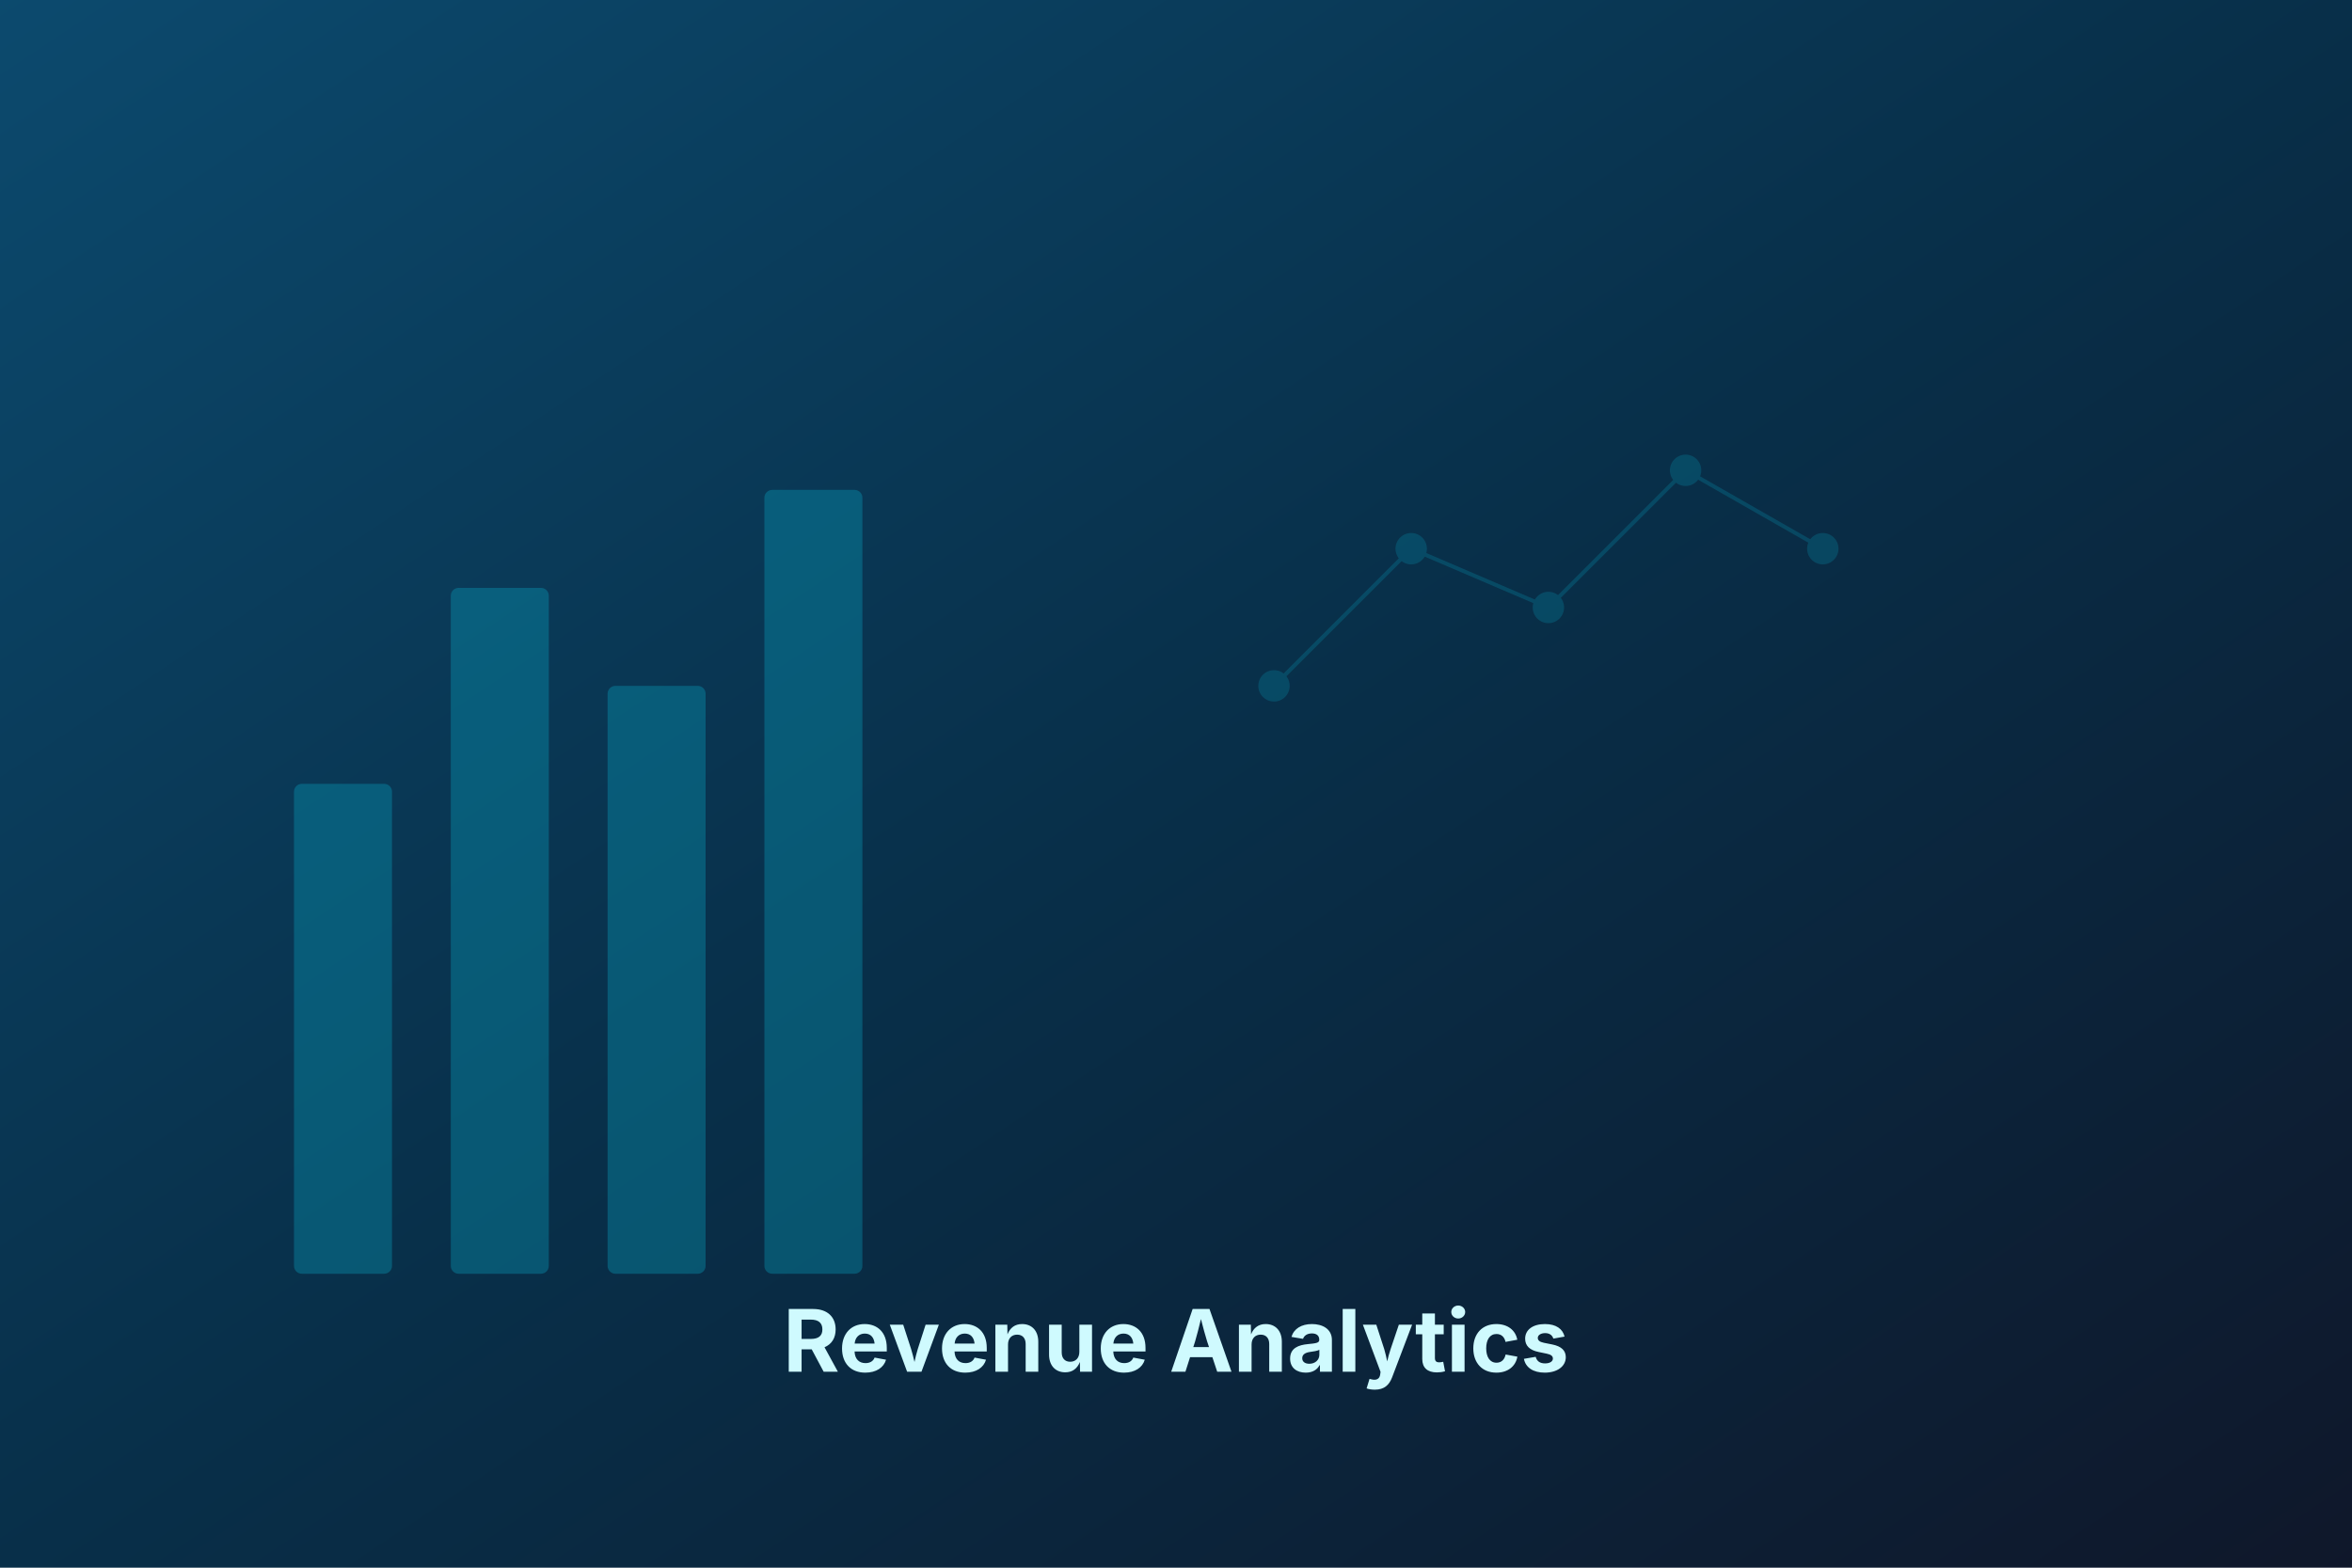
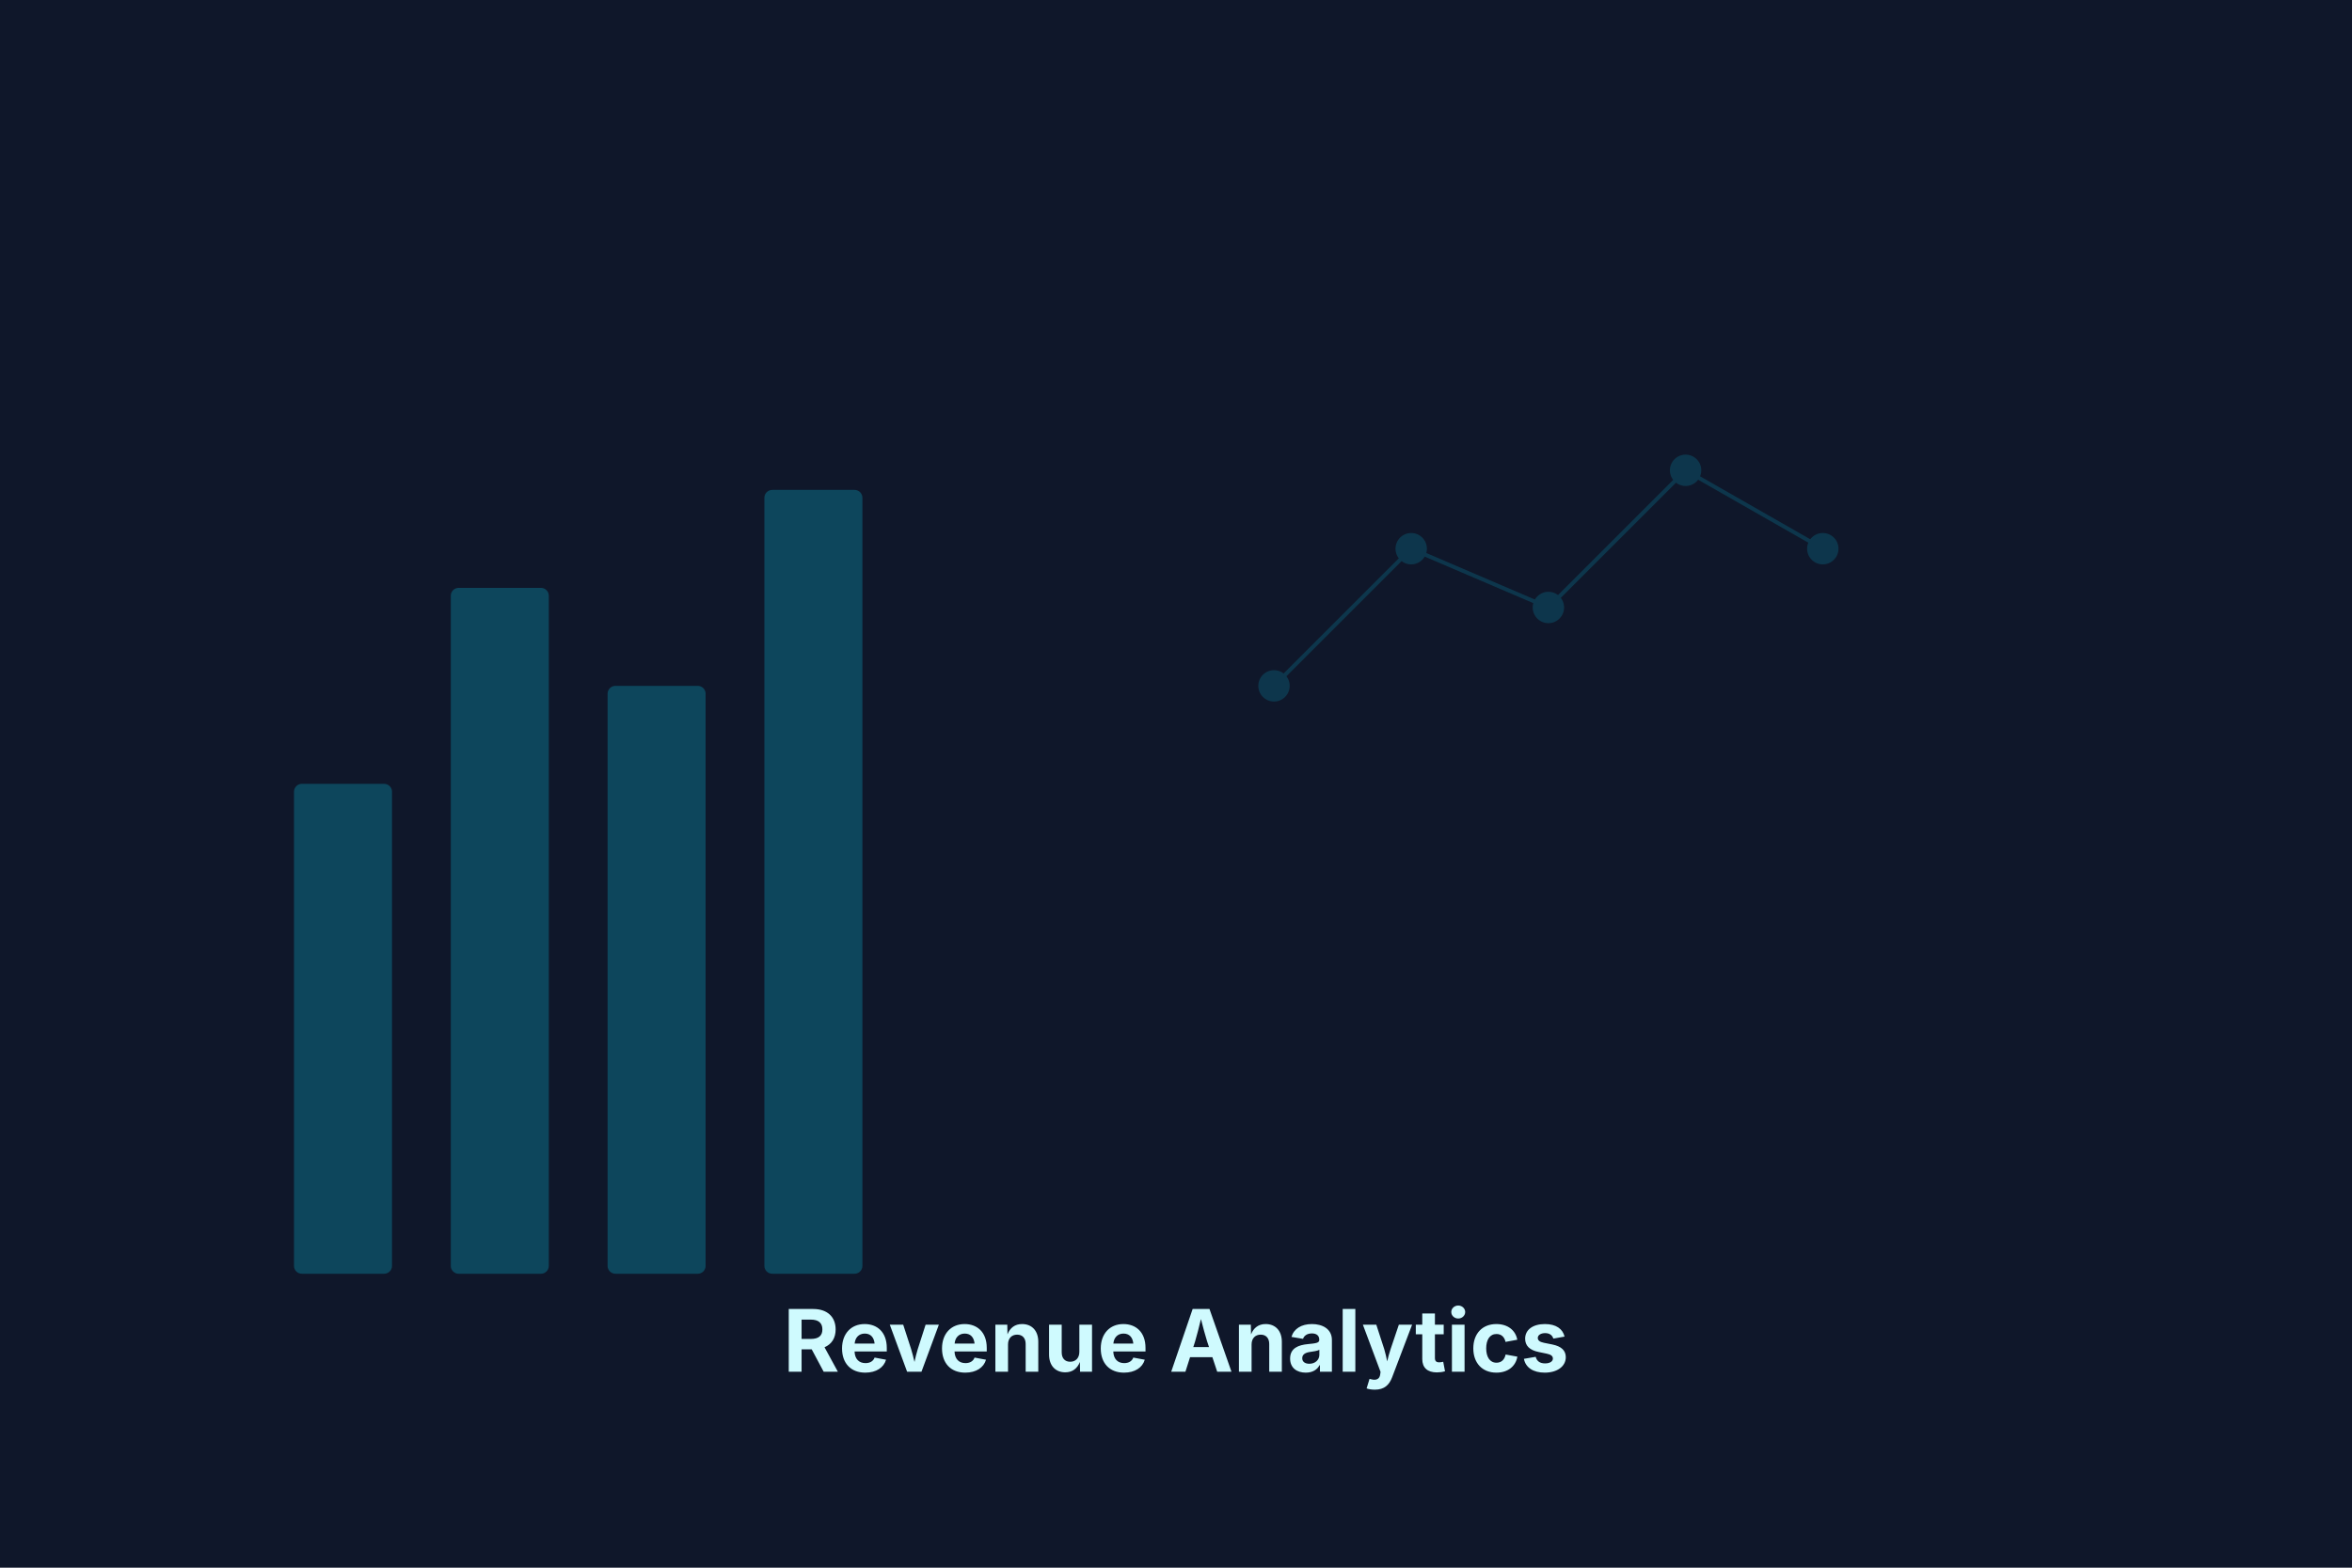
<svg xmlns="http://www.w3.org/2000/svg" viewBox="0 0 1200 800">
  <defs>
    <linearGradient id="pricing1-grad" x1="0%" y1="0%" x2="100%" y2="100%">
      <stop offset="0%" style="stop-color:#0c4a6e;stop-opacity:1" />
      <stop offset="50%" style="stop-color:#082f49;stop-opacity:1" />
      <stop offset="100%" style="stop-color:#0f172a;stop-opacity:1" />
    </linearGradient>
  </defs>
-   <rect width="1200" height="800" fill="url(#pricing1-grad)" />
+   <rect width="1200" height="800" fill="#0f172a" />
  <g opacity="0.3">
    <rect x="150" y="400" width="50" height="250" fill="#06b6d4" rx="4" />
    <rect x="230" y="300" width="50" height="350" fill="#06b6d4" rx="4" />
    <rect x="310" y="350" width="50" height="300" fill="#06b6d4" rx="4" />
    <rect x="390" y="250" width="50" height="400" fill="#06b6d4" rx="4" />
  </g>
  <g opacity="0.2">
    <circle cx="650" cy="350" r="8" fill="#06b6d4" />
    <circle cx="720" cy="280" r="8" fill="#06b6d4" />
    <circle cx="790" cy="310" r="8" fill="#06b6d4" />
    <circle cx="860" cy="240" r="8" fill="#06b6d4" />
    <circle cx="930" cy="280" r="8" fill="#06b6d4" />
    <polyline points="650,350 720,280 790,310 860,240 930,280" fill="none" stroke="#06b6d4" stroke-width="2" />
  </g>
  <text x="600" y="700" font-family="Inter, Arial" font-size="44" font-weight="bold" fill="#cffafe" text-anchor="middle">Revenue Analytics</text>
</svg>
